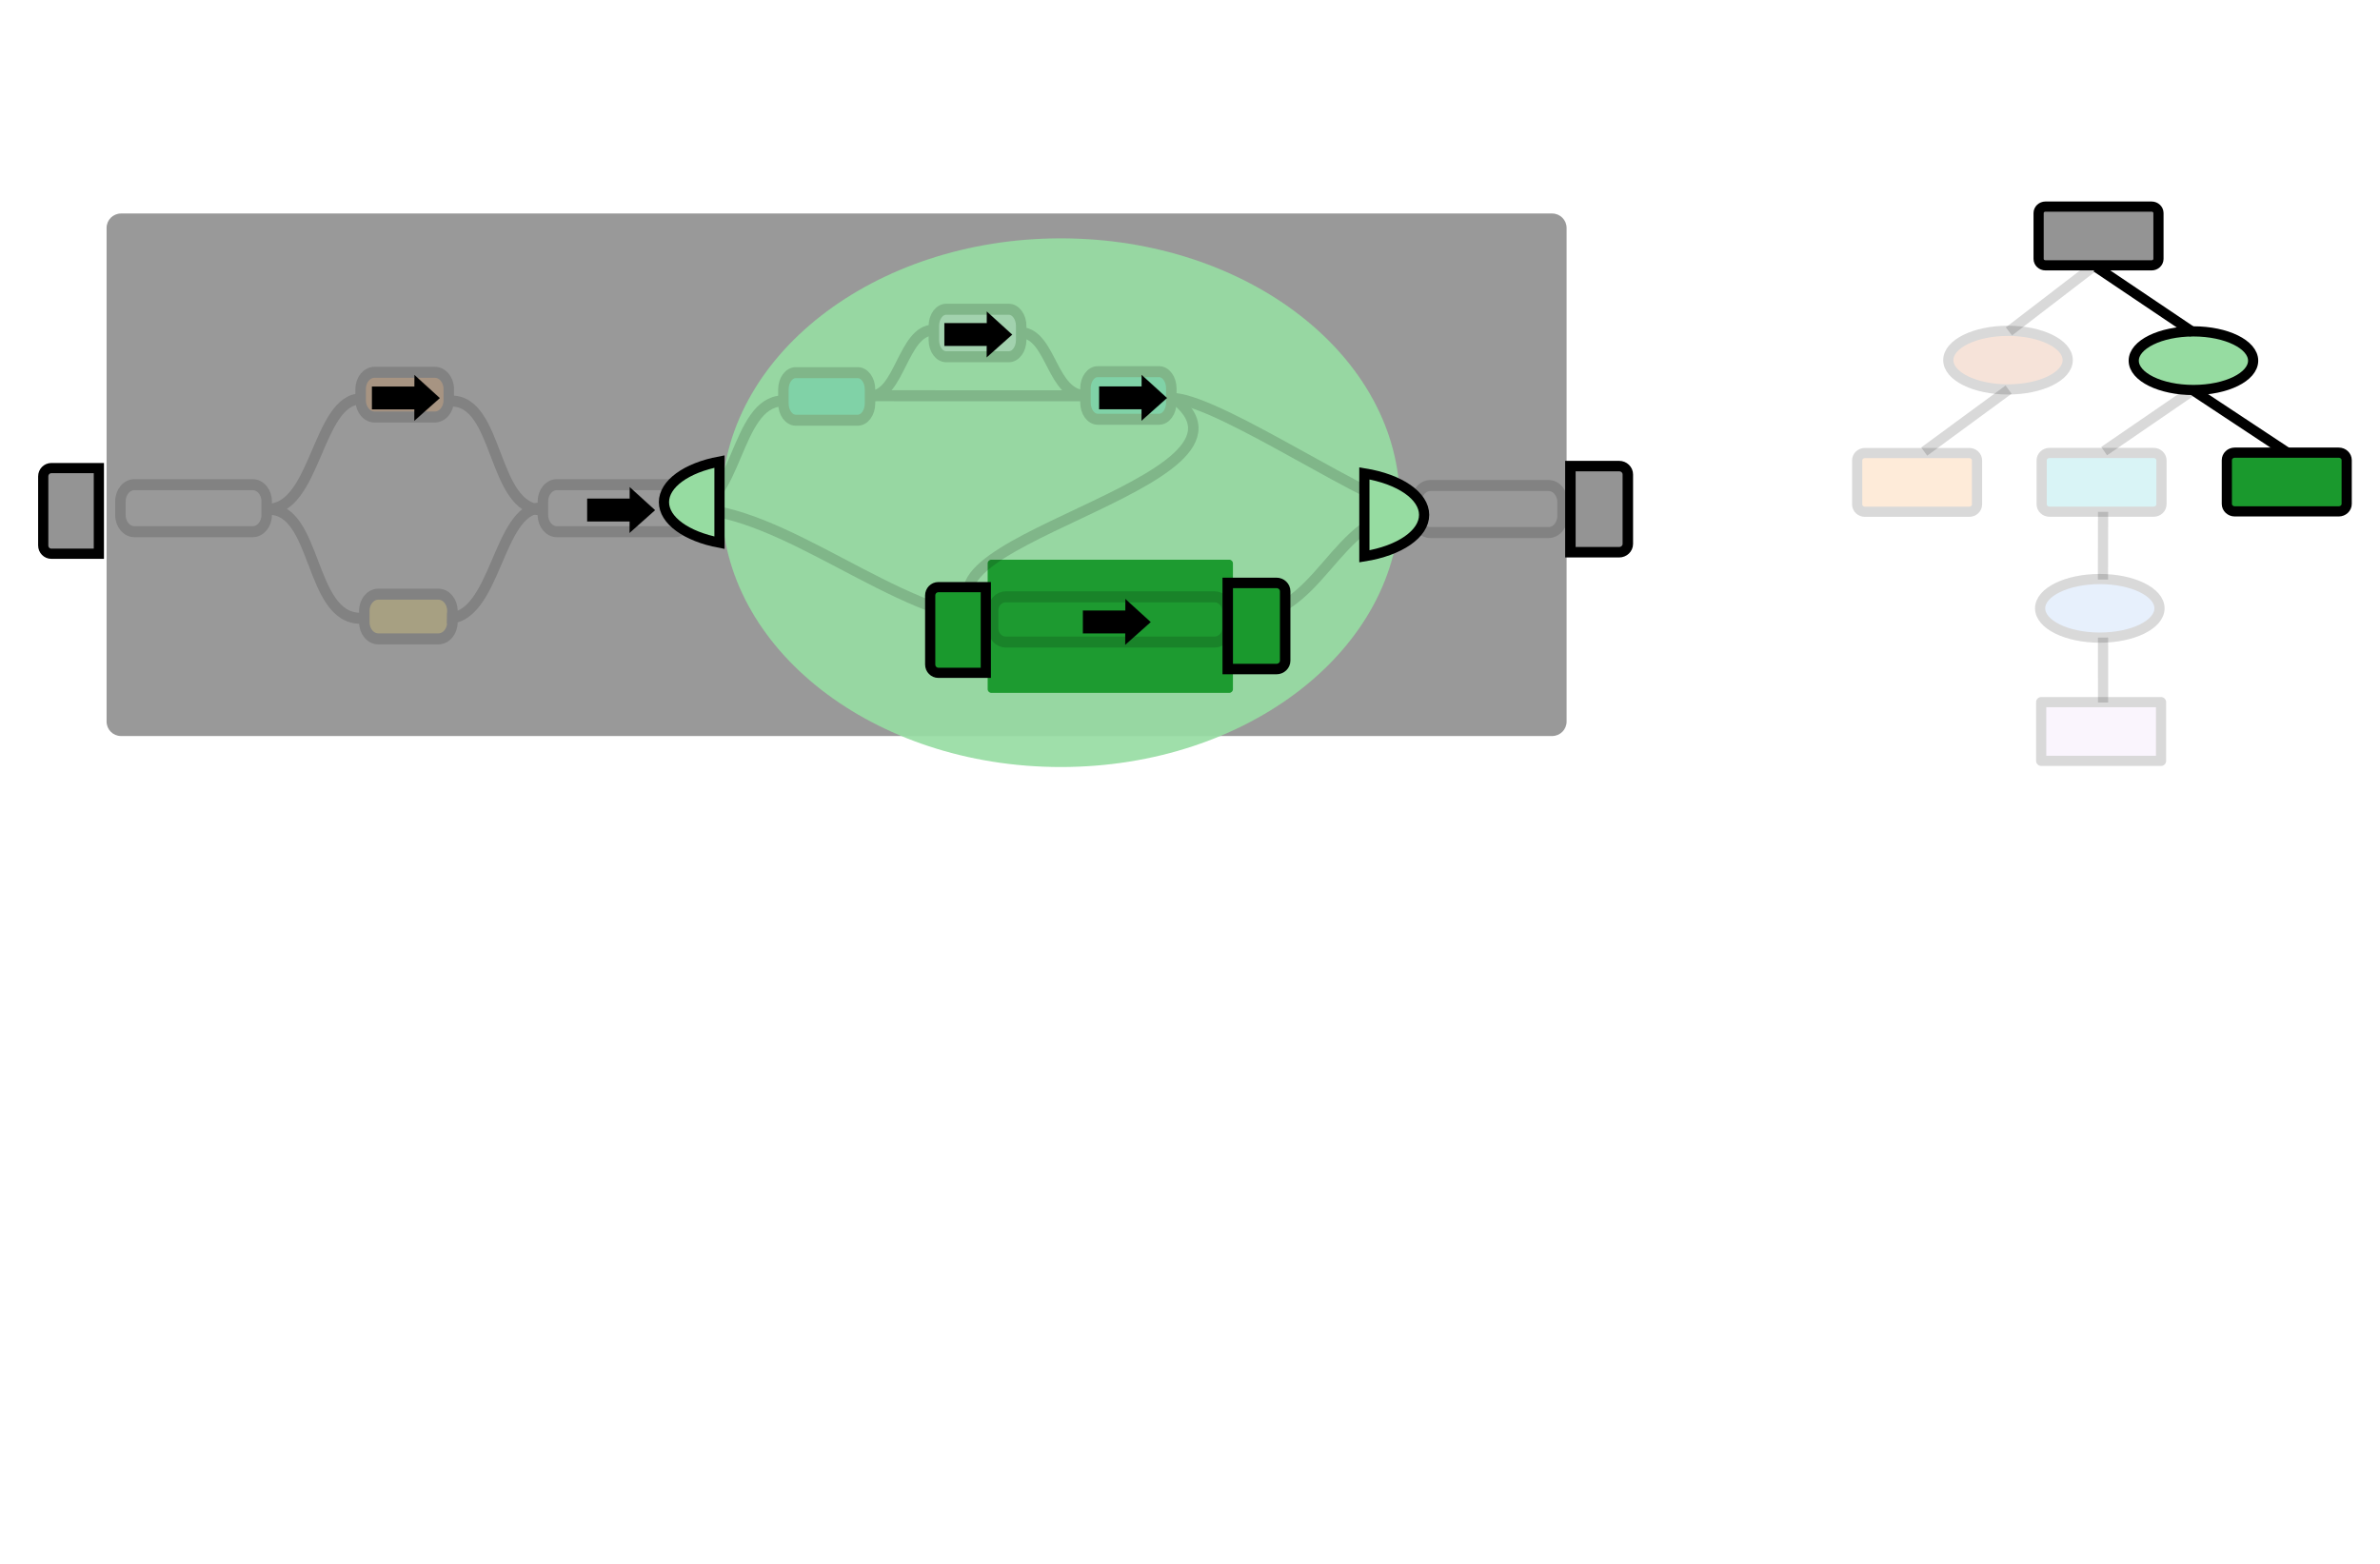
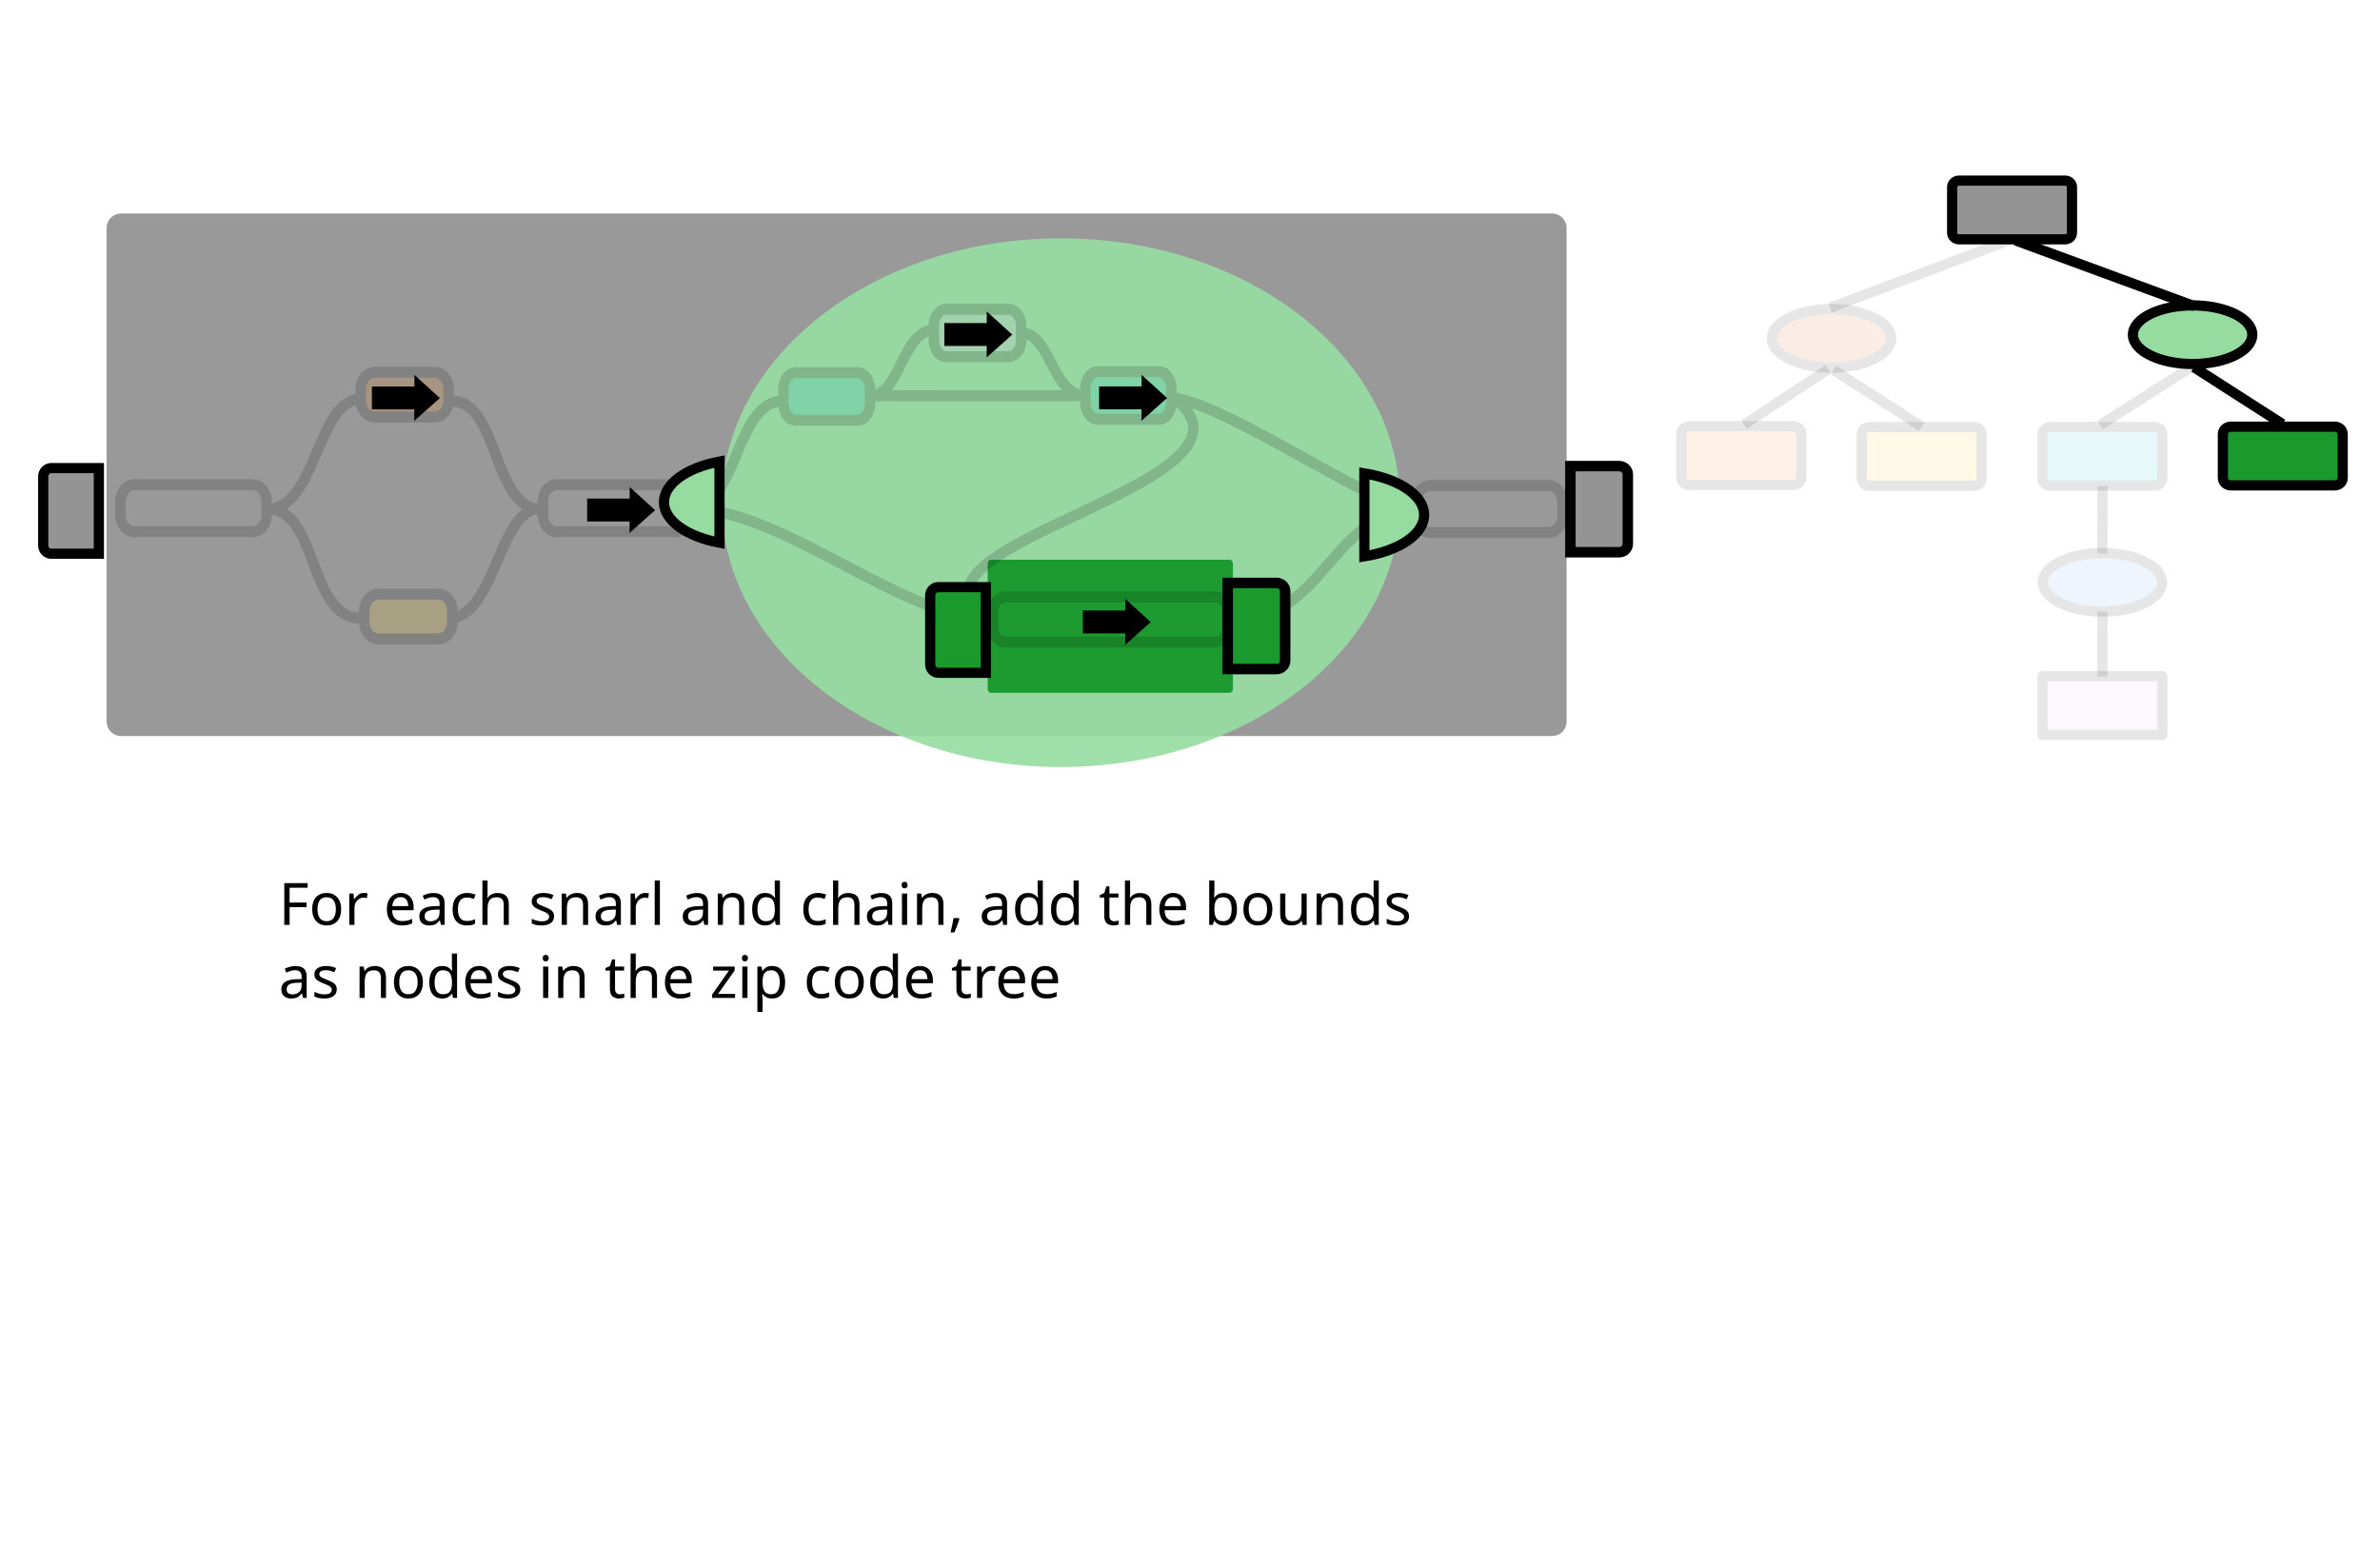
<svg xmlns="http://www.w3.org/2000/svg" width="689.631mm" height="453.047mm" viewBox="0 0 689.631 453.047" version="1.1" id="svg5" xml:space="preserve">
  <defs id="defs2" />
  <g id="layer1" transform="translate(-123.0018,-1393.002)">
    <rect style="opacity:0.972;fill:#949494;fill-opacity:0.973;stroke:none;stroke-width:1.161;stroke-dasharray:none;stroke-opacity:1" id="rect7436-8" width="423.052" height="151.421" x="153.887" y="1454.872" ry="4.182" />
    <ellipse style="opacity:0.972;fill:#96dca2;fill-opacity:0.945;stroke:none;stroke-width:2.095;stroke-dasharray:none;stroke-opacity:1" id="path8530-3-8" cx="430.382" cy="1538.673" rx="98.247" ry="76.601" />
    <rect style="opacity:0.972;fill:#1a992d;fill-opacity:1;stroke:none;stroke-width:0.24;stroke-dasharray:none;stroke-opacity:1" id="rect7436-4-8" width="71.071" height="38.588" x="409.188" y="1555.197" ry="1.066" />
    <g id="g16364-7-8" transform="translate(59.38712,1195.066)" style="opacity:0.153">
      <g id="g977-9-6" transform="matrix(2.32858,0,0,2.442497,-665.0383,-391.1974)">
        <path d="m 359.543,285.371 h 7.465 c 0.969,0 1.75,0.883 1.75,1.981 v 1.343 c 0,1.098 -0.781,1.981 -1.75,1.981 h -7.465 c -0.969,0 -1.746,-0.883 -1.746,-1.981 v -1.343 c 0,-1.098 0.777,-1.981 1.746,-1.981 z" style="fill:#f57600;fill-opacity:1;fill-rule:nonzero;stroke:#000000;stroke-width:1.304;stroke-linecap:butt;stroke-linejoin:miter;stroke-miterlimit:4;stroke-dasharray:none;stroke-opacity:1" id="path979-3-2" />
      </g>
      <g id="g981-9-8" transform="matrix(2.32858,0,0,2.442497,-665.0383,-391.1974)">
        <path d="m 411.941,285.414 h 7.704 c 0.851,0 1.535,0.891 1.535,1.992 v 1.657 c 0,1.101 -0.684,1.992 -1.535,1.992 h -7.704 c -0.851,0 -1.539,-0.891 -1.539,-1.992 v -1.657 c 0,-1.101 0.688,-1.992 1.539,-1.992 z" style="fill:#01b8c5;fill-opacity:1;fill-rule:nonzero;stroke:#000000;stroke-width:1.304;stroke-linecap:butt;stroke-linejoin:miter;stroke-miterlimit:4;stroke-dasharray:none;stroke-opacity:1" id="path983-2-4" />
      </g>
      <g id="g985-8-7" transform="matrix(2.32858,0,0,2.442497,-665.0383,-391.1974)">
        <path d="m 430.668,277.891 h 7.773 c 0.86,0 1.551,0.886 1.551,1.992 v 1.652 c 0,1.106 -0.691,1.992 -1.551,1.992 h -7.773 c -0.859,0 -1.547,-0.886 -1.547,-1.992 v -1.652 c 0,-1.106 0.688,-1.992 1.547,-1.992 z" style="fill:#dfb9f4;fill-opacity:1;fill-rule:nonzero;stroke:#000000;stroke-width:1.304;stroke-linecap:butt;stroke-linejoin:miter;stroke-miterlimit:4;stroke-dasharray:none;stroke-opacity:1" id="path987-30-2" />
      </g>
      <g id="g989-1-4" transform="matrix(2.32858,0,0,2.442497,-665.0383,-391.1974)">
        <path d="m 449.512,285.297 h 7.636 c 0.844,0 1.524,0.891 1.524,1.996 v 1.652 c 0,1.106 -0.68,1.996 -1.524,1.996 h -7.636 c -0.844,0 -1.524,-0.89 -1.524,-1.996 v -1.652 c 0,-1.105 0.68,-1.996 1.524,-1.996 z" style="fill:#01b8c5;fill-opacity:1;fill-rule:nonzero;stroke:#000000;stroke-width:1.304;stroke-linecap:butt;stroke-linejoin:miter;stroke-miterlimit:4;stroke-dasharray:none;stroke-opacity:1" id="path991-7-0" />
      </g>
      <g id="g993-8-6" transform="matrix(2.32858,0,0,2.442497,-665.0383,-391.1974)">
        <path d="m 438.086,312.008 h 25.953 c 0.879,0 1.59,0.719 1.59,1.617 v 2.137 c 0,0.894 -0.711,1.617 -1.59,1.617 h -25.953 c -0.879,0 -1.59,-0.723 -1.59,-1.617 v -2.137 c 0,-0.898 0.711,-1.617 1.59,-1.617 z" style="fill:#1a992d;fill-opacity:1;fill-rule:nonzero;stroke:#000000;stroke-width:1.304;stroke-linecap:butt;stroke-linejoin:miter;stroke-miterlimit:4;stroke-dasharray:none;stroke-opacity:1" id="path995-9-2" />
      </g>
      <g id="g997-15-9" transform="matrix(2.32858,0,0,2.442497,-665.0383,-391.1974)">
        <path d="m 329.652,298.703 h 14.7 c 0.968,0 1.75,0.883 1.75,1.981 v 1.621 c 0,1.097 -0.782,1.98 -1.75,1.98 h -14.7 c -0.968,0 -1.75,-0.883 -1.75,-1.98 v -1.621 c 0,-1.098 0.782,-1.981 1.75,-1.981 z" style="fill:#949494;fill-opacity:1;fill-rule:nonzero;stroke:#000000;stroke-width:1.304;stroke-linecap:butt;stroke-linejoin:miter;stroke-miterlimit:4;stroke-dasharray:none;stroke-opacity:1" id="path999-4-9" />
      </g>
      <g id="g1001-92-0" transform="matrix(2.32858,0,0,2.442497,-665.0383,-391.1974)">
        <path d="m 382.227,298.703 h 14.699 c 0.969,0 1.75,0.883 1.75,1.981 v 1.621 c 0,1.097 -0.781,1.98 -1.75,1.98 h -14.699 c -0.969,0 -1.75,-0.883 -1.75,-1.98 v -1.621 c 0,-1.098 0.781,-1.981 1.75,-1.981 z" style="fill:#949494;fill-opacity:1;fill-rule:nonzero;stroke:#000000;stroke-width:1.304;stroke-linecap:butt;stroke-linejoin:miter;stroke-miterlimit:4;stroke-dasharray:none;stroke-opacity:1" id="path1003-5-8" />
      </g>
      <g id="g1005-7-1" transform="matrix(2.32858,0,0,2.442497,-665.0383,-391.1974)">
        <path d="m 490.91,298.805 h 14.699 c 0.969,0 1.75,0.883 1.75,1.98 v 1.617 c 0,1.102 -0.781,1.985 -1.75,1.985 H 490.91 c -0.969,0 -1.75,-0.883 -1.75,-1.985 v -1.617 c 0,-1.097 0.781,-1.98 1.75,-1.98 z" style="fill:#949494;fill-opacity:1;fill-rule:nonzero;stroke:#000000;stroke-width:1.304;stroke-linecap:butt;stroke-linejoin:miter;stroke-miterlimit:4;stroke-dasharray:none;stroke-opacity:1" id="path1007-4-3" />
      </g>
      <g id="g1009-9-1" transform="matrix(2.32858,0,0,2.442497,-665.0383,-391.1974)">
        <path d="m 346.117,301.617 c 6.121,0.156 6.258,-13.094 11.727,-13.086" style="fill:none;stroke:#000000;stroke-width:1.304;stroke-linecap:butt;stroke-linejoin:miter;stroke-miterlimit:4;stroke-dasharray:none;stroke-opacity:1" id="path1011-9-1" />
      </g>
      <g id="g1013-4-0" transform="matrix(2.32858,0,0,2.442497,-665.0383,-391.1974)">
        <path d="m 369.055,288.785 c 6.047,-0.086 5.023,12.942 11.41,12.926" style="fill:none;stroke:#000000;stroke-width:1.304;stroke-linecap:butt;stroke-linejoin:miter;stroke-miterlimit:4;stroke-dasharray:none;stroke-opacity:1" id="path1015-5-3" />
      </g>
      <g id="g1021-9-4" transform="matrix(2.32858,0,0,2.442497,-665.0383,-391.1974)">
        <path d="m 398.703,301.645 c 5.985,-0.215 5.699,-12.715 11.555,-12.875" style="fill:none;stroke:#000000;stroke-width:1.304;stroke-linecap:butt;stroke-linejoin:miter;stroke-miterlimit:4;stroke-dasharray:none;stroke-opacity:1" id="path1023-3-0" />
      </g>
      <g id="g1025-5-3" transform="matrix(2.32858,0,0,2.442497,-665.0383,-391.1974)">
        <path d="m 421.156,288.152 26.922,0.008 c -4.316,-0.031 -4.277,-7.144 -7.996,-7.504" style="fill:none;stroke:#000000;stroke-width:1.304;stroke-linecap:butt;stroke-linejoin:miter;stroke-miterlimit:4;stroke-dasharray:none;stroke-opacity:1" id="path1027-7-9" />
      </g>
      <g id="g1029-0-1" transform="matrix(2.32858,0,0,2.442497,-665.0383,-391.1974)">
        <path d="m 429.059,280.367 c -3.793,0.024 -4.196,7.871 -7.852,7.828" style="fill:none;stroke:#000000;stroke-width:1.304;stroke-linecap:butt;stroke-linejoin:miter;stroke-miterlimit:4;stroke-dasharray:none;stroke-opacity:1" id="path1031-8-9" />
      </g>
      <g id="g1033-1-6" transform="matrix(2.32858,0,0,2.442497,-665.0383,-391.1974)">
        <path d="m 458.734,288.234 c 14.875,10.379 -37.89,17.688 -22.48,26.621" style="fill:none;stroke:#000000;stroke-width:1.304;stroke-linecap:butt;stroke-linejoin:miter;stroke-miterlimit:4;stroke-dasharray:none;stroke-opacity:1" id="path1035-9-9" />
      </g>
      <g id="g1037-9-3" transform="matrix(2.32858,0,0,2.442497,-665.0383,-391.1974)">
        <path d="m 459.047,288.473 c 6.223,0.511 24.855,12.894 30.137,13.324" style="fill:none;stroke:#000000;stroke-width:1.304;stroke-linecap:butt;stroke-linejoin:miter;stroke-miterlimit:4;stroke-dasharray:none;stroke-opacity:1" id="path1039-7-3" />
      </g>
      <g id="g1041-8-8" transform="matrix(2.32858,0,0,2.442497,-665.0383,-391.1974)">
        <path d="m 466.094,314.711 c 11.75,0.164 12.176,-12.609 23.054,-13.031" style="fill:none;stroke:#000000;stroke-width:1.304;stroke-linecap:butt;stroke-linejoin:miter;stroke-miterlimit:4;stroke-dasharray:none;stroke-opacity:1" id="path1043-2-0" />
      </g>
      <g id="g1045-5-5" transform="matrix(2.32858,0,0,2.442497,-665.0383,-391.1974)">
        <path d="m 436.449,314.816 c -11.875,-0.476 -26.09,-13.281 -37.804,-13.265" style="fill:none;stroke:#000000;stroke-width:1.304;stroke-linecap:butt;stroke-linejoin:miter;stroke-miterlimit:4;stroke-dasharray:none;stroke-opacity:1" id="path1047-3-6" />
      </g>
      <g id="g977-3-1-6-4-6" transform="matrix(2.32858,0,0,2.442497,-663.9782,-326.899)" style="fill:#f2c300;fill-opacity:1">
        <path d="m 359.543,285.371 h 7.465 c 0.969,0 1.75,0.883 1.75,1.981 v 1.343 c 0,1.098 -0.781,1.981 -1.75,1.981 h -7.465 c -0.969,0 -1.746,-0.883 -1.746,-1.981 v -1.343 c 0,-1.098 0.777,-1.981 1.746,-1.981 z" style="fill:#f2c300;fill-opacity:1;fill-rule:nonzero;stroke:#000000;stroke-width:1.304;stroke-linecap:butt;stroke-linejoin:miter;stroke-miterlimit:4;stroke-dasharray:none;stroke-opacity:1" id="path979-6-0-7-9-4" />
      </g>
      <g id="g1009-0-1-3-0-0" transform="matrix(2.32858,0,0,2.442497,-612.8154,-359.6062)">
        <path d="m 346.117,301.617 c 6.121,0.156 6.258,-13.094 11.727,-13.086" style="fill:none;stroke:#000000;stroke-width:1.304;stroke-linecap:butt;stroke-linejoin:miter;stroke-miterlimit:4;stroke-dasharray:none;stroke-opacity:1" id="path1011-6-5-6-2-0" />
      </g>
      <g id="g1013-2-9-5-0-4" transform="matrix(2.32858,0,0,2.442497,-717.8909,-359.8255)">
        <path d="m 369.055,288.785 c 6.047,-0.086 5.023,12.942 11.41,12.926" style="fill:none;stroke:#000000;stroke-width:1.304;stroke-linecap:butt;stroke-linejoin:miter;stroke-miterlimit:4;stroke-dasharray:none;stroke-opacity:1" id="path1015-6-7-6-19-6" />
      </g>
    </g>
    <path d="m 408.951,1483.309 -0.009,3.332 h -12.288 v 6.592 h 12.269 l -0.009,3.3 7.368,-6.563 z" style="fill:#000000;fill-opacity:1;fill-rule:evenodd;stroke:#000000;stroke-width:0.037;stroke-linecap:butt;stroke-linejoin:miter;stroke-miterlimit:4;stroke-dasharray:none;stroke-opacity:1" id="path1115-7-3-7-2" />
    <path d="m 394.894,1563.149 c -1.306,0 -2.358,1.074 -2.358,2.406 v 20.011 c 0,1.332 1.052,2.406 2.358,2.406 h 13.761 v -24.822 z" style="fill:#1a992d;fill-opacity:1;fill-rule:evenodd;stroke:#000000;stroke-width:2.955;stroke-linecap:butt;stroke-linejoin:miter;stroke-miterlimit:5.4;stroke-dasharray:none;stroke-opacity:1" id="path959-8-6" />
    <path d="m 331.483,1526.747 c -9.678,1.831 -16.093,6.526 -16.093,11.766 0,5.249 6.415,9.934 16.093,11.768 z" style="fill:#96dca1;fill-opacity:1;fill-rule:nonzero;stroke:#000000;stroke-width:2.955;stroke-linecap:butt;stroke-linejoin:miter;stroke-miterlimit:4;stroke-dasharray:none;stroke-opacity:1" id="path835-5-6" />
    <path d="m 518.346,1530.183 v 24.035 c 10.299,-1.643 17.311,-6.508 17.311,-12.017 0,-5.498 -7.012,-10.363 -17.311,-12.018 z" style="fill:#96dca1;fill-opacity:1;fill-rule:nonzero;stroke:#000000;stroke-width:2.955;stroke-linecap:butt;stroke-linejoin:miter;stroke-miterlimit:4;stroke-dasharray:none;stroke-opacity:1" id="path839-7-9" />
    <path d="m 137.885,1528.647 c -1.306,0 -2.358,1.073 -2.358,2.406 v 20.011 c 0,1.332 1.052,2.406 2.358,2.406 h 13.761 v -24.822 z" style="fill:#949494;fill-opacity:1;fill-rule:evenodd;stroke:#000000;stroke-width:2.955;stroke-linecap:butt;stroke-linejoin:miter;stroke-miterlimit:5.4;stroke-dasharray:none;stroke-opacity:1" id="path795-6-8" />
    <path d="m 578.039,1528.067 v 24.964 h 14.12 c 1.402,0 2.524,-1.08 2.524,-2.422 v -20.109 c 0,-1.351 -1.122,-2.433 -2.524,-2.433 z" style="fill:#949494;fill-opacity:1;fill-rule:evenodd;stroke:#000000;stroke-width:3.034;stroke-linecap:butt;stroke-linejoin:miter;stroke-miterlimit:4;stroke-dasharray:none;stroke-opacity:1" id="path799-0-2" />
    <path d="m 478.751,1561.919 v 24.964 h 14.12 c 1.393,0 2.524,-1.083 2.524,-2.431 v -20.102 c 0,-1.351 -1.131,-2.431 -2.524,-2.431 z" style="fill:#1a992d;fill-opacity:1;fill-rule:evenodd;stroke:#000000;stroke-width:3.034;stroke-linecap:butt;stroke-linejoin:miter;stroke-miterlimit:4;stroke-dasharray:none;stroke-opacity:1" id="path963-2-2" />
    <path d="m 243.102,1501.696 -0.016,3.329 h -12.29 v 6.602 h 12.272 l -0.009,3.292 4.6,-4.093 2.768,-2.463 z" style="fill:#000000;fill-opacity:1;fill-rule:evenodd;stroke:#000000;stroke-width:0.037;stroke-linecap:butt;stroke-linejoin:miter;stroke-miterlimit:4;stroke-dasharray:none;stroke-opacity:1" id="path1107-5-9-4-6" />
    <path d="m 305.475,1534.184 -0.009,3.329 H 293.167 v 6.592 h 12.281 l -0.019,3.302 7.368,-6.566 z" style="fill:#000000;fill-opacity:1;fill-rule:evenodd;stroke:#000000;stroke-width:0.037;stroke-linecap:butt;stroke-linejoin:miter;stroke-miterlimit:4;stroke-dasharray:none;stroke-opacity:1" id="path1111-9-3-0-1" />
    <path d="m 453.804,1501.667 -0.009,3.339 h -12.29 v 6.592 h 12.272 l -0.009,3.302 7.368,-6.563 z" style="fill:#000000;fill-opacity:1;fill-rule:evenodd;stroke:#000000;stroke-width:0.037;stroke-linecap:butt;stroke-linejoin:miter;stroke-miterlimit:4;stroke-dasharray:none;stroke-opacity:1" id="path1119-5-3-6-3" />
    <path d="m 449.091,1566.603 -0.009,3.339 h -12.288 v 6.592 h 12.272 l -0.009,3.302 7.358,-6.565 z" style="fill:#000000;fill-opacity:1;fill-rule:evenodd;stroke:#000000;stroke-width:0.037;stroke-linecap:butt;stroke-linejoin:miter;stroke-miterlimit:4;stroke-dasharray:none;stroke-opacity:1" id="path1123-5-7-4-2" />
-     <path d="m 715.706,1452.87 h 30.744 c 1.099,0 1.99,0.842 1.99,1.881 v 13.265 c 0,1.04 -0.892,1.874 -1.99,1.874 h -30.744 c -1.101,0 -1.993,-0.834 -1.993,-1.874 v -13.265 c 0,-1.038 0.892,-1.881 1.993,-1.881 z" style="opacity:1;fill:#949494;fill-opacity:1;fill-rule:evenodd;stroke:#000000;stroke-width:2.95;stroke-linecap:butt;stroke-linejoin:miter;stroke-miterlimit:4;stroke-dasharray:none;stroke-opacity:1" id="path475-9" />
-     <path d="m 663.393,1524.285 h 30.208 c 1.255,0 2.263,0.952 2.263,2.138 v 12.742 c 0,1.185 -1.008,2.14 -2.263,2.14 h -30.208 c -1.245,0 -2.256,-0.955 -2.256,-2.14 v -12.742 c 0,-1.185 1.01,-2.138 2.256,-2.138 z" style="opacity:0.152;fill:#f57600;fill-opacity:1;fill-rule:evenodd;stroke:#000000;stroke-width:2.95;stroke-linecap:butt;stroke-linejoin:miter;stroke-miterlimit:4;stroke-dasharray:none;stroke-opacity:1" id="path479-9" />
-     <path d="m 716.888,1524.259 h 30.134 c 1.273,0 2.291,0.97 2.291,2.173 v 12.674 c 0,1.203 -1.017,2.173 -2.291,2.173 h -30.134 c -1.273,0 -2.293,-0.97 -2.293,-2.173 v -12.674 c 0,-1.203 1.02,-2.173 2.293,-2.173 z" style="opacity:0.152;fill:#01b8c5;fill-opacity:1;fill-rule:evenodd;stroke:#000000;stroke-width:2.95;stroke-linecap:butt;stroke-linejoin:miter;stroke-miterlimit:4;stroke-dasharray:none;stroke-opacity:1" id="path483-1" />
-     <path d="m 714.46,1596.473 h 34.727 v 17.011 h -34.727 z" style="opacity:0.152;fill:#dfb9f4;fill-opacity:1;fill-rule:evenodd;stroke:#000000;stroke-width:2.95;stroke-linecap:butt;stroke-linejoin:round;stroke-miterlimit:4;stroke-dasharray:none;stroke-opacity:1" id="path487-4" />
-     <path d="m 770.554,1524.173 h 30.117 c 1.283,0 2.309,0.97 2.309,2.182 v 12.665 c 0,1.203 -1.027,2.173 -2.309,2.173 H 770.554 c -1.273,0 -2.3,-0.97 -2.3,-2.173 v -12.665 c 0,-1.212 1.027,-2.182 2.3,-2.182 z" style="fill:#1a992d;fill-opacity:1;fill-rule:evenodd;stroke:#000000;stroke-width:2.95;stroke-linecap:butt;stroke-linejoin:miter;stroke-miterlimit:4;stroke-dasharray:none;stroke-opacity:1" id="path491-9" />
-     <path d="m 775.873,1497.522 c 0,4.689 -7.747,8.497 -17.293,8.497 -9.558,0 -17.305,-3.807 -17.305,-8.497 0,-4.683 7.747,-8.49 17.305,-8.49 9.546,0 17.293,3.807 17.293,8.49 z" style="opacity:1;fill:#96dca1;fill-opacity:1;fill-rule:nonzero;stroke:#000000;stroke-width:2.95;stroke-linecap:butt;stroke-linejoin:miter;stroke-miterlimit:4;stroke-dasharray:none;stroke-opacity:1" id="path495-1" />
-     <path d="m 722.142,1497.357 c 0,4.692 -7.747,8.49 -17.303,8.49 -9.549,0 -17.296,-3.799 -17.296,-8.49 0,-4.689 7.747,-8.488 17.296,-8.488 9.556,0 17.303,3.799 17.303,8.488 z" style="opacity:0.152;fill:#c44601;fill-opacity:1;fill-rule:nonzero;stroke:#000000;stroke-width:2.95;stroke-linecap:butt;stroke-linejoin:miter;stroke-miterlimit:4;stroke-dasharray:none;stroke-opacity:1" id="path499-0" />
-     <path d="m 748.74,1569.287 c 0,4.692 -7.738,8.49 -17.296,8.49 -9.556,0 -17.293,-3.799 -17.293,-8.49 0,-4.689 7.738,-8.488 17.293,-8.488 9.558,0 17.296,3.799 17.296,8.488 z" style="opacity:0.152;fill:#5f97eb;fill-opacity:1;fill-rule:nonzero;stroke:#000000;stroke-width:2.95;stroke-linecap:butt;stroke-linejoin:miter;stroke-miterlimit:4;stroke-dasharray:none;stroke-opacity:1" id="path503-7" />
-     <path d="m 705.112,1489.04 25.306,-19.426" style="opacity:0.152;fill:none;stroke:#000000;stroke-width:2.95;stroke-linecap:butt;stroke-linejoin:miter;stroke-miterlimit:4;stroke-dasharray:none;stroke-opacity:1" id="path507-5" />
-     <path d="m 758.515,1489.324 -28.069,-18.894" style="opacity:1;fill:none;stroke:#000000;stroke-width:2.95;stroke-linecap:butt;stroke-linejoin:miter;stroke-miterlimit:4;stroke-dasharray:none;stroke-opacity:1" id="path511-8" />
-     <path d="m 785.741,1524.138 -27.217,-17.998" style="opacity:1;fill:none;stroke:#000000;stroke-width:2.95;stroke-linecap:butt;stroke-linejoin:miter;stroke-miterlimit:4;stroke-dasharray:none;stroke-opacity:1" id="path515-7" />
-     <path d="m 732.701,1523.726 25.823,-17.717" style="opacity:0.152;fill:none;stroke:#000000;stroke-width:2.95;stroke-linecap:butt;stroke-linejoin:miter;stroke-miterlimit:4;stroke-dasharray:none;stroke-opacity:1" id="path519-0" />
-     <path d="m 705.012,1505.906 -24.451,17.948" style="opacity:0.152;fill:#f57600;fill-opacity:1;fill-rule:nonzero;stroke:#000000;stroke-width:2.95;stroke-linecap:butt;stroke-linejoin:miter;stroke-miterlimit:4;stroke-dasharray:none;stroke-opacity:1" id="path523-4" />
-     <path d="m 732.392,1541.331 -0.037,19.606" style="opacity:0.152;fill:none;stroke:#000000;stroke-width:2.95;stroke-linecap:butt;stroke-linejoin:miter;stroke-miterlimit:4;stroke-dasharray:none;stroke-opacity:1" id="path527-8" />
-     <path d="m 732.382,1577.759 0.009,18.817" style="opacity:0.152;fill:none;stroke:#000000;stroke-width:2.95;stroke-linecap:butt;stroke-linejoin:miter;stroke-miterlimit:4;stroke-dasharray:none;stroke-opacity:1" id="path531-0" />
+     <text xml:space="preserve" style="font-style:normal;font-variant:normal;font-weight:normal;font-stretch:normal;font-size:16.933px;font-family:sans-serif;-inkscape-font-specification:'sans-serif, Normal';font-variant-ligatures:normal;font-variant-caps:normal;font-variant-numeric:normal;font-variant-east-asian:normal;fill:#000000;stroke-width:1.4;stroke-dasharray:none" x="203.738" y="1661.016" id="text250-67-3-0-2">
+       <tspan style="font-style:normal;font-variant:normal;font-weight:normal;font-stretch:normal;font-size:16.933px;font-family:sans-serif;-inkscape-font-specification:'sans-serif, Normal';font-variant-ligatures:normal;font-variant-caps:normal;font-variant-numeric:normal;font-variant-east-asian:normal;stroke-width:1.4;stroke-dasharray:none" x="203.738" y="1661.016" id="tspan333">For each snarl and chain, add the bounds</tspan>
+       <tspan style="font-style:normal;font-variant:normal;font-weight:normal;font-stretch:normal;font-size:16.933px;font-family:sans-serif;-inkscape-font-specification:'sans-serif, Normal';font-variant-ligatures:normal;font-variant-caps:normal;font-variant-numeric:normal;font-variant-east-asian:normal;stroke-width:1.4;stroke-dasharray:none" x="203.738" y="1682.183" id="tspan1405">as nodes in the zip code tree</tspan>
+     </text>
+     <g id="g4102" transform="translate(4.9989321e-6,4.4998932e-5)">
+       <path d="m 690.65,1445.336 h 30.744 c 1.099,0 1.99,0.842 1.99,1.881 v 13.265 c 0,1.04 -0.892,1.874 -1.99,1.874 h -30.744 c -1.101,0 -1.993,-0.834 -1.993,-1.874 v -13.265 c 0,-1.038 0.892,-1.881 1.993,-1.881 z" style="opacity:1;fill:#949494;fill-opacity:1;fill-rule:evenodd;stroke:#000000;stroke-width:2.95;stroke-linecap:butt;stroke-linejoin:miter;stroke-miterlimit:4;stroke-dasharray:none;stroke-opacity:1" id="path475-9" />
+       <path d="m 664.719,1516.752 h 30.208 c 1.255,0 2.263,0.952 2.263,2.138 v 12.742 c 0,1.185 -1.008,2.14 -2.263,2.14 h -30.208 c -1.245,0 -2.256,-0.955 -2.256,-2.14 v -12.742 c 0,-1.185 1.01,-2.138 2.256,-2.138 z" style="opacity:0.1;fill:#f2c300;fill-opacity:1;fill-rule:evenodd;stroke:#000000;stroke-width:2.95;stroke-linecap:butt;stroke-linejoin:miter;stroke-miterlimit:4;stroke-dasharray:none;stroke-opacity:1" id="path479-9" />
+       <path d="m 612.459,1516.512 h 30.208 c 1.255,0 2.263,0.952 2.263,2.138 v 12.742 c 0,1.185 -1.008,2.14 -2.263,2.14 h -30.208 c -1.245,0 -2.256,-0.955 -2.256,-2.14 v -12.742 c 0,-1.185 1.01,-2.138 2.256,-2.138 z" style="opacity:0.1;fill:#f57600;fill-opacity:1;fill-rule:evenodd;stroke:#000000;stroke-width:2.95;stroke-linecap:butt;stroke-linejoin:miter;stroke-miterlimit:4;stroke-dasharray:none;stroke-opacity:1" id="path479-9-5" />
+       <path d="m 717.14,1516.726 h 30.134 c 1.273,0 2.291,0.97 2.291,2.173 v 12.674 c 0,1.203 -1.017,2.173 -2.291,2.173 h -30.134 c -1.273,0 -2.293,-0.97 -2.293,-2.173 v -12.674 c 0,-1.203 1.02,-2.173 2.293,-2.173 z" style="opacity:0.1;fill:#01b8c5;fill-opacity:1;fill-rule:evenodd;stroke:#000000;stroke-width:2.95;stroke-linecap:butt;stroke-linejoin:miter;stroke-miterlimit:4;stroke-dasharray:none;stroke-opacity:1" id="path483-1" />
+       <path d="m 714.842,1588.939 h 34.727 v 17.011 h -34.727 z" style="opacity:0.1;fill:#dfb9f4;fill-opacity:1;fill-rule:evenodd;stroke:#000000;stroke-width:2.95;stroke-linecap:butt;stroke-linejoin:round;stroke-miterlimit:4;stroke-dasharray:none;stroke-opacity:1" id="path487-4" />
+       <path d="m 769.403,1516.64 h 30.117 c 1.283,0 2.309,0.97 2.309,2.182 v 12.665 c 0,1.203 -1.027,2.173 -2.309,2.173 H 769.403 c -1.273,0 -2.3,-0.97 -2.3,-2.173 v -12.665 c 0,-1.212 1.027,-2.182 2.3,-2.182 z" style="fill:#1a992d;fill-opacity:1;fill-rule:evenodd;stroke:#000000;stroke-width:2.95;stroke-linecap:butt;stroke-linejoin:miter;stroke-miterlimit:4;stroke-dasharray:none;stroke-opacity:1" id="path491-9" />
+       <path d="m 775.635,1489.988 c 0,4.689 -7.747,8.497 -17.293,8.497 -9.558,0 -17.305,-3.807 -17.305,-8.497 0,-4.683 7.747,-8.49 17.305,-8.49 9.546,0 17.293,3.807 17.293,8.49 z" style="opacity:1;fill:#96dca1;fill-opacity:1;fill-rule:nonzero;stroke:#000000;stroke-width:2.95;stroke-linecap:butt;stroke-linejoin:miter;stroke-miterlimit:4;stroke-dasharray:none;stroke-opacity:1" id="path495-1" />
+       <path d="m 670.996,1491.053 c 0,4.692 -7.747,8.49 -17.303,8.49 -9.549,0 -17.296,-3.799 -17.296,-8.49 0,-4.689 7.747,-8.488 17.296,-8.488 9.556,0 17.303,3.799 17.303,8.488 z" style="opacity:0.1;fill:#c44601;fill-opacity:1;fill-rule:nonzero;stroke:#000000;stroke-width:2.95;stroke-linecap:butt;stroke-linejoin:miter;stroke-miterlimit:4;stroke-dasharray:none;stroke-opacity:1" id="path499-0" />
+       <path d="m 749.5,1561.754 c 0,4.692 -7.738,8.49 -17.296,8.49 -9.556,0 -17.293,-3.799 -17.293,-8.49 0,-4.689 7.738,-8.488 17.293,-8.488 9.558,0 17.296,3.799 17.296,8.488 z" style="opacity:0.1;fill:#5f97eb;fill-opacity:1;fill-rule:nonzero;stroke:#000000;stroke-width:2.95;stroke-linecap:butt;stroke-linejoin:miter;stroke-miterlimit:4;stroke-dasharray:none;stroke-opacity:1" id="path503-7" />
+       <path d="m 653.272,1482.213 51.373,-19.402" style="opacity:0.1;fill:none;stroke:#000000;stroke-width:2.95;stroke-linecap:butt;stroke-linejoin:miter;stroke-miterlimit:4;stroke-dasharray:none;stroke-opacity:1" id="path507-5" />
+       <path d="m 758.932,1481.76 -51.914,-19.096" style="opacity:1;fill:none;stroke:#000000;stroke-width:2.95;stroke-linecap:butt;stroke-linejoin:miter;stroke-miterlimit:4;stroke-dasharray:none;stroke-opacity:1" id="path511-8" />
+       <path d="m 679.874,1516.644 -25.635,-16.459" style="opacity:0.1;fill:none;stroke:#000000;stroke-width:2.95;stroke-linecap:butt;stroke-linejoin:miter;stroke-miterlimit:4;stroke-dasharray:none;stroke-opacity:1" id="path515-7" />
+       <path d="m 784.378,1515.887 -25.635,-16.459" style="opacity:1;fill:none;stroke:#000000;stroke-width:2.95;stroke-linecap:butt;stroke-linejoin:miter;stroke-miterlimit:4;stroke-dasharray:none;stroke-opacity:1" id="path515-7-3" />
+       <path d="m 731.55,1516.193 26.774,-17.1" style="opacity:0.1;fill:none;stroke:#000000;stroke-width:2.95;stroke-linecap:butt;stroke-linejoin:miter;stroke-miterlimit:4;stroke-dasharray:none;stroke-opacity:1" id="path519-0" />
+       <path d="m 652.742,1500.01 -24.397,16.037" style="opacity:0.1;fill:#f57600;fill-opacity:1;fill-rule:nonzero;stroke:#000000;stroke-width:2.95;stroke-linecap:butt;stroke-linejoin:miter;stroke-miterlimit:4;stroke-dasharray:none;stroke-opacity:1" id="path523-4" />
+       <path d="m 732.224,1533.798 -0.037,19.606" style="opacity:0.1;fill:none;stroke:#000000;stroke-width:2.95;stroke-linecap:butt;stroke-linejoin:miter;stroke-miterlimit:4;stroke-dasharray:none;stroke-opacity:1" id="path527-8" />
+       <path d="m 732.201,1570.226 0.009,18.817" style="opacity:0.1;fill:none;stroke:#000000;stroke-width:2.95;stroke-linecap:butt;stroke-linejoin:miter;stroke-miterlimit:4;stroke-dasharray:none;stroke-opacity:1" id="path531-0" />
+     </g>
  </g>
</svg>
